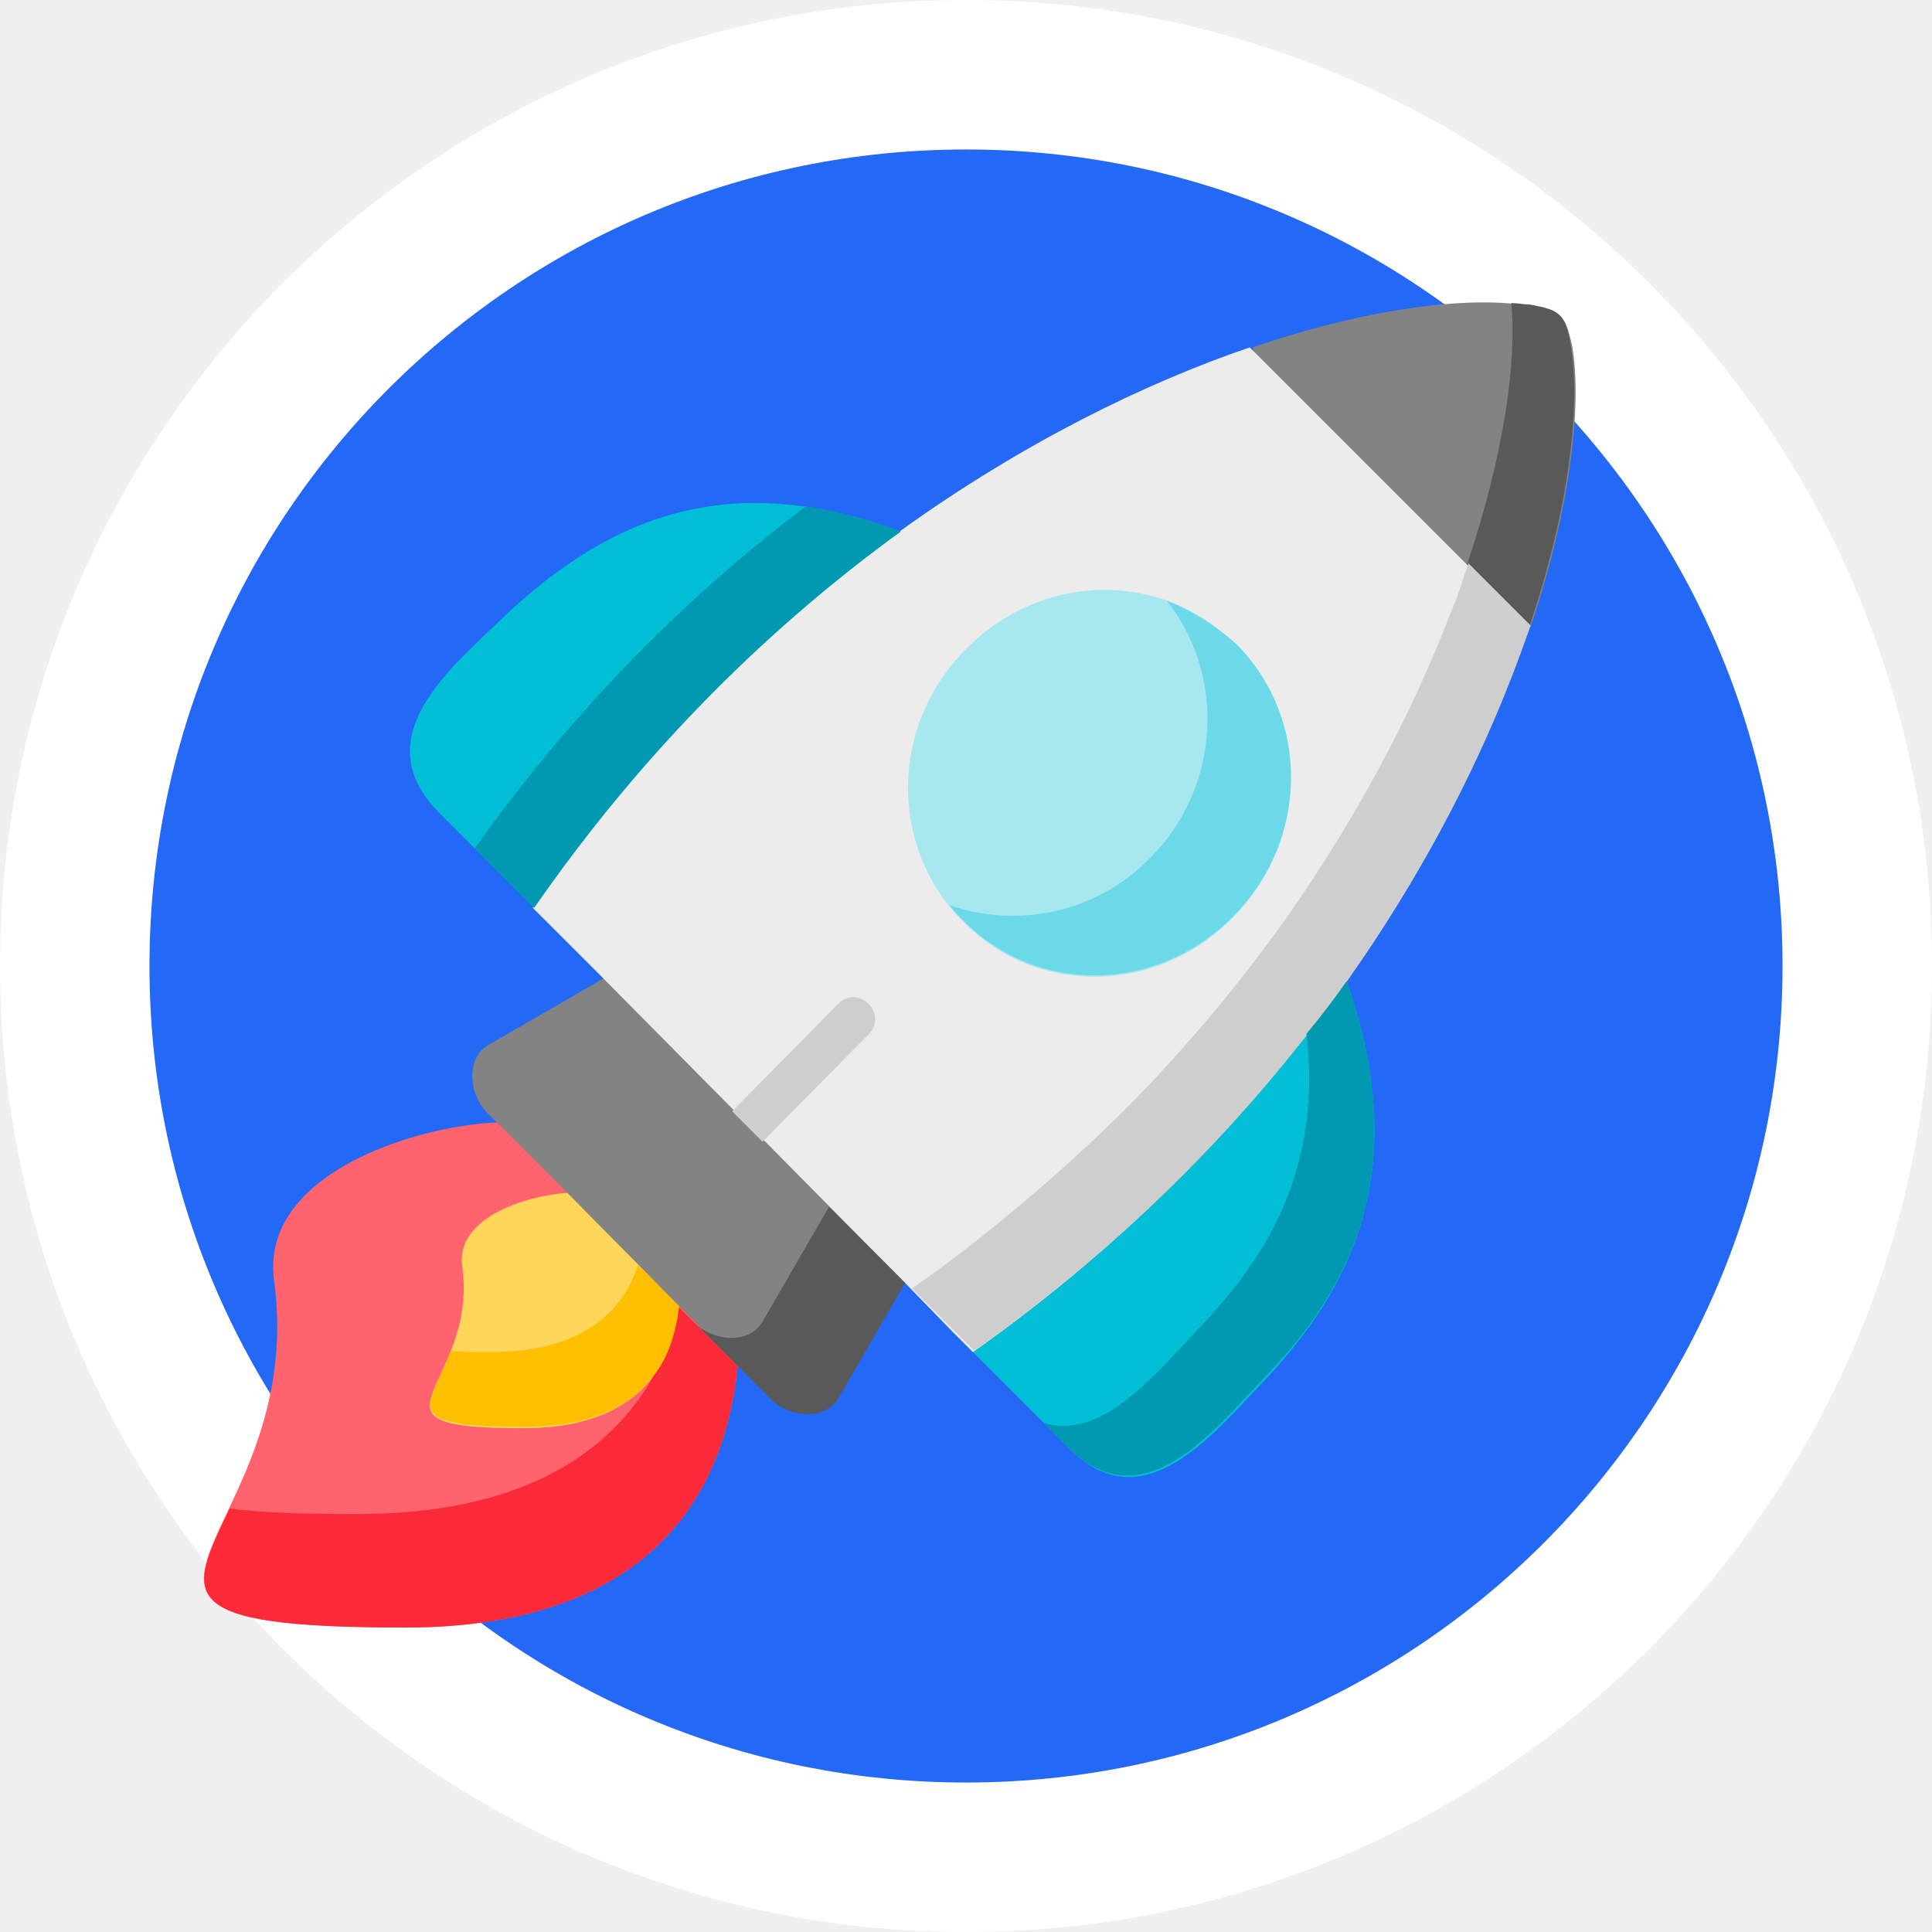
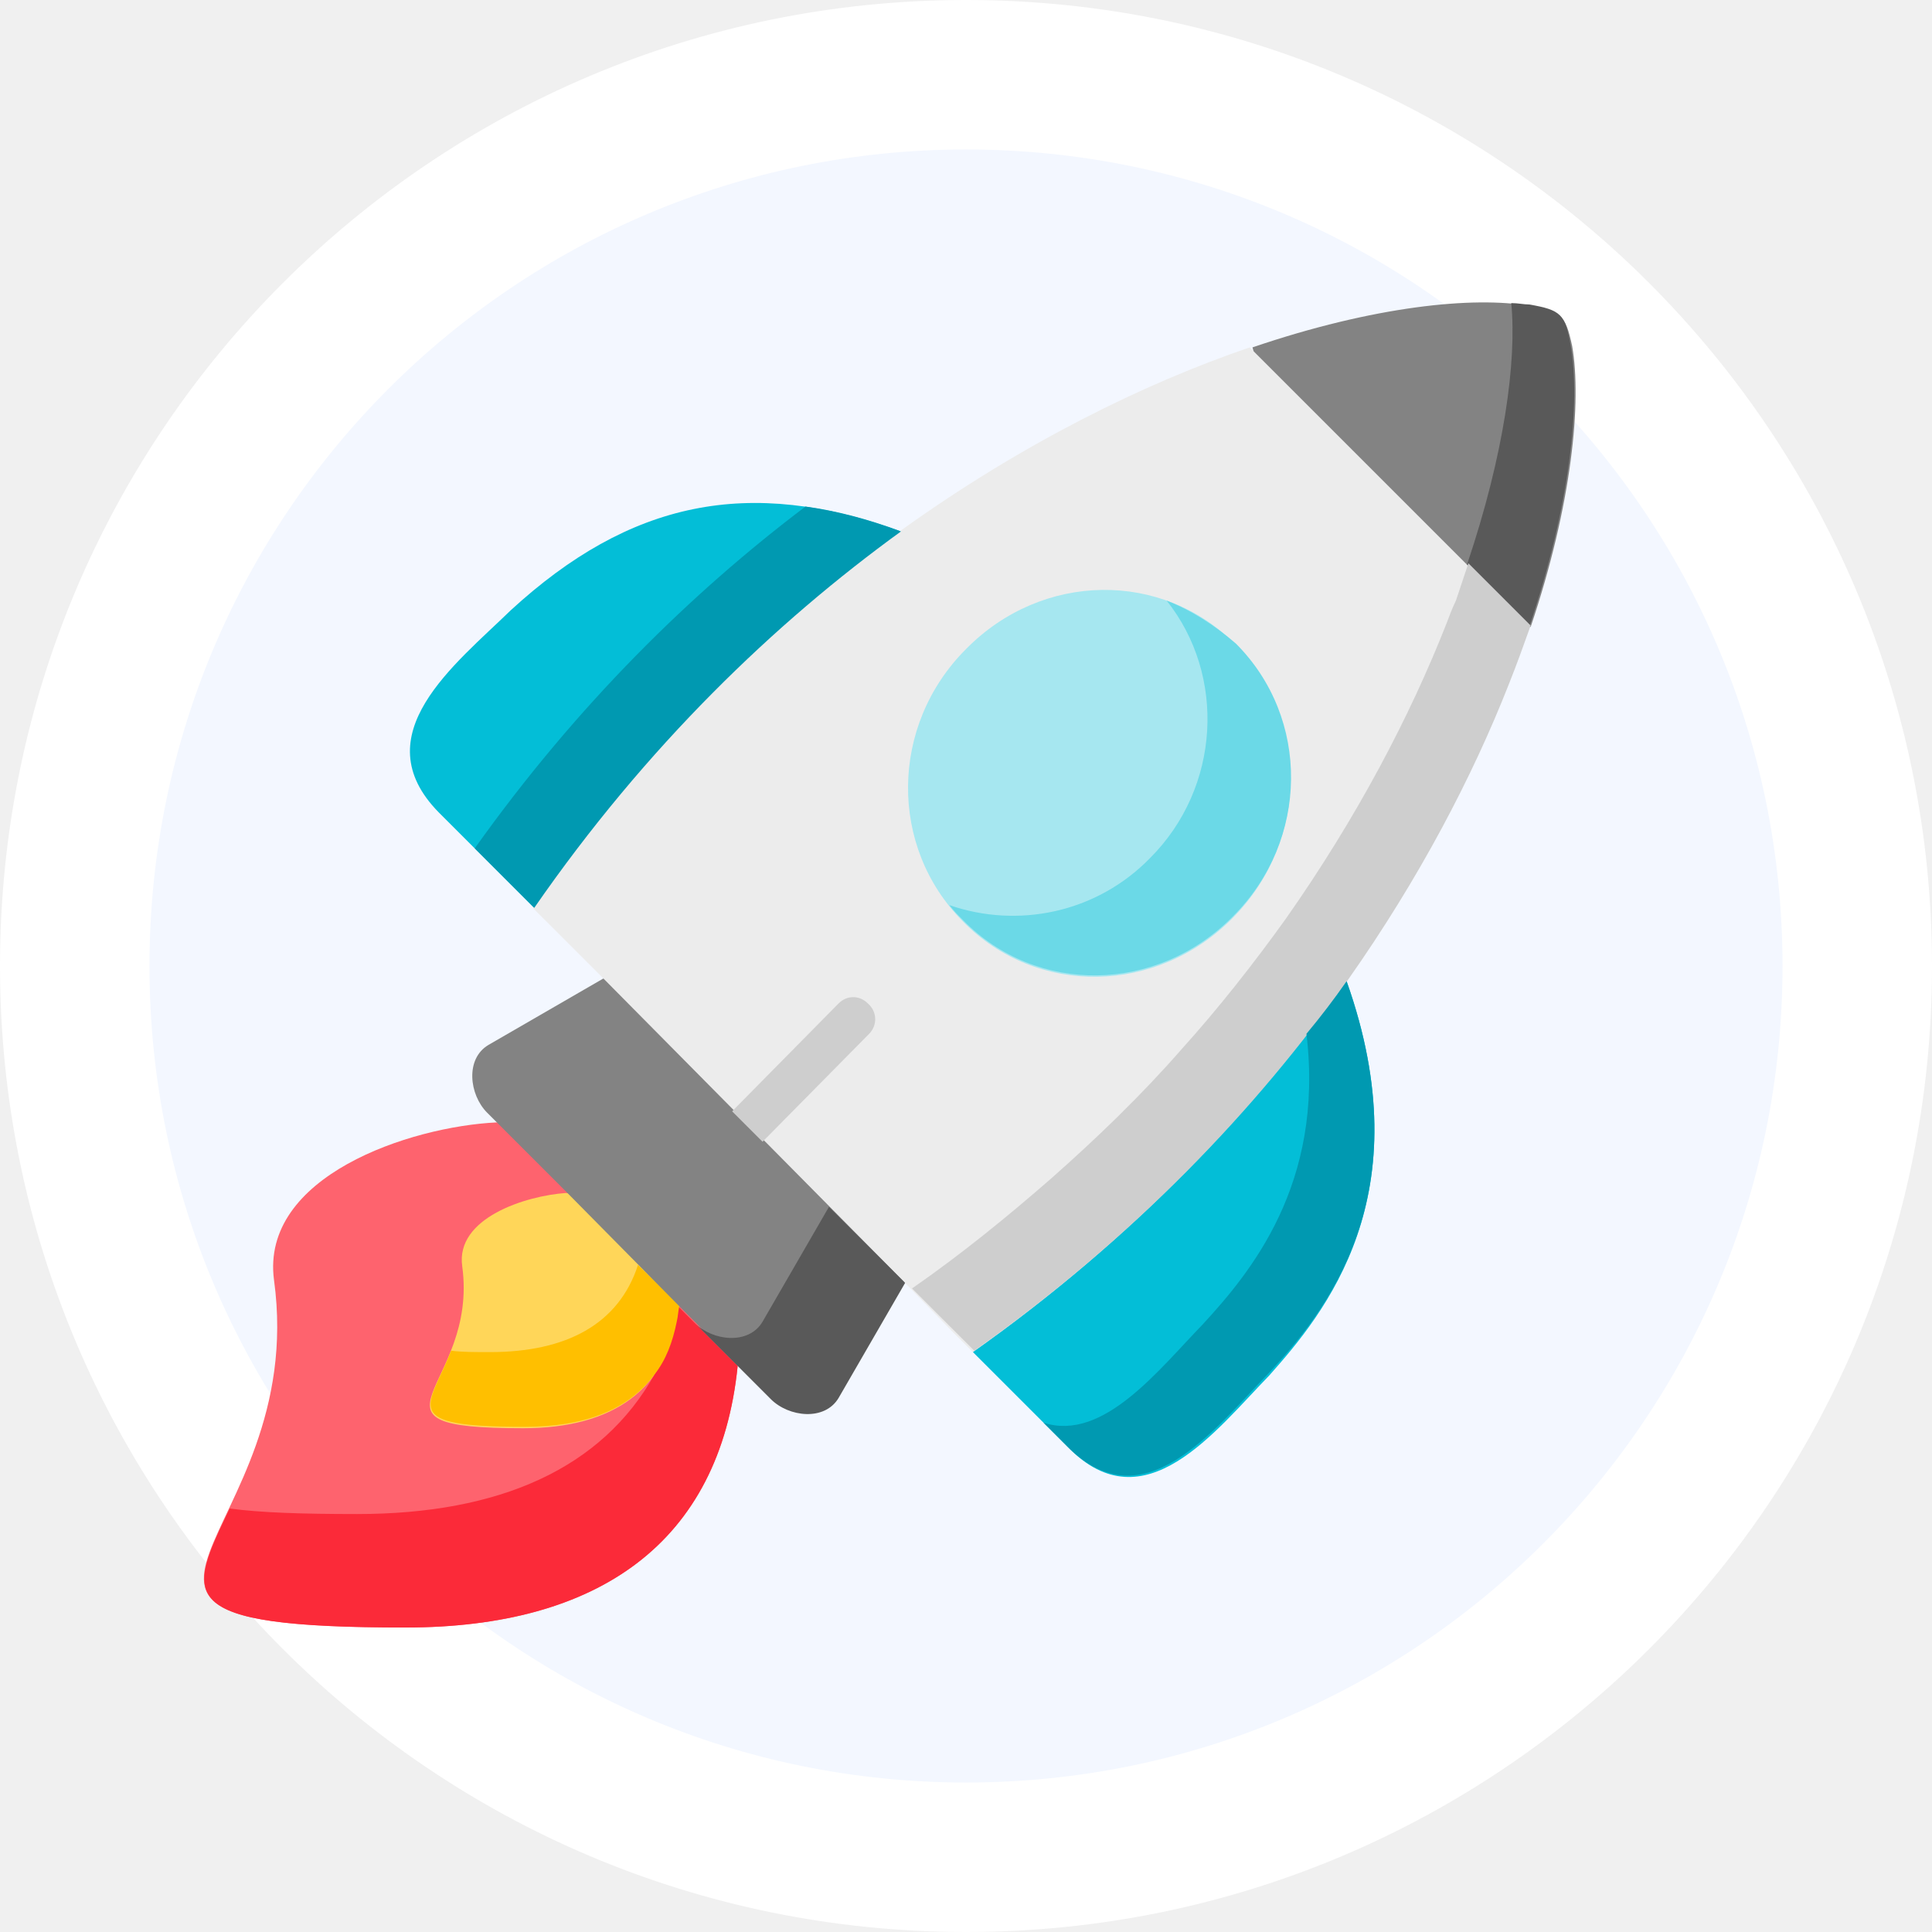
<svg xmlns="http://www.w3.org/2000/svg" width="60" height="60" viewBox="0 0 60 60" fill="none">
  <path d="M30 60C46.569 60 60 46.569 60 30C60 13.431 46.569 0 30 0C13.431 0 0 13.431 0 30C0 46.569 13.431 60 30 60Z" fill="white" />
-   <path d="M30 55.358C44.005 55.358 55.358 44.005 55.358 30C55.358 15.995 44.005 4.642 30 4.642C15.995 4.642 4.642 15.995 4.642 30C4.642 44.005 15.995 55.358 30 55.358Z" fill="#2468F6" />
+   <path d="M30 55.358C44.005 55.358 55.358 44.005 55.358 30C55.358 15.995 44.005 4.642 30 4.642C15.995 4.642 4.642 15.995 4.642 30C4.642 44.005 15.995 55.358 30 55.358Z" fill="#F3F7FF" />
  <path d="M15.43 34.857C12.722 34.986 8.081 36.533 8.51 39.756C9.628 47.923 0.688 50.544 12.593 50.544C18.568 50.544 22.35 47.923 22.909 42.421L21.275 36.189L15.43 34.857Z" fill="#FE636E" />
  <path d="M17.579 37.049C16.332 37.135 14.14 37.822 14.355 39.327C14.871 43.109 10.745 44.355 16.246 44.355C19.04 44.355 20.802 43.152 21.06 40.573L20.458 37.478L17.579 37.049Z" fill="#FFD659" />
  <path d="M20.33 42.679C18.697 45.602 15.516 47.02 11.089 47.02C9.37 47.02 8.081 46.977 7.135 46.848C5.846 49.556 5.244 50.544 12.594 50.544C18.568 50.544 22.35 47.923 22.909 42.421L21.533 41.046L21.061 40.573C21.018 40.745 20.975 40.874 20.932 41.046C20.889 41.691 20.631 42.249 20.33 42.679Z" fill="#FB2A39" />
  <path d="M19.814 39.284C19.212 41.132 17.579 41.991 15.215 41.991C14.742 41.991 14.355 41.991 14.011 41.948C13.324 43.711 12.335 44.312 16.289 44.312C18.137 44.312 19.513 43.797 20.329 42.679C20.673 42.249 20.888 41.691 21.017 41.046C21.06 40.874 21.06 40.702 21.103 40.53L19.814 39.284Z" fill="#FFBF00" />
  <path d="M18.74 30.387L15.172 32.45C14.442 32.88 14.571 33.997 15.129 34.556L15.43 34.857L17.579 37.006L21.061 40.53L22.952 42.421L23.94 43.41C24.499 43.968 25.616 44.097 26.046 43.367L28.109 39.799L25.788 30.731L18.74 30.387Z" fill="#838383" />
  <path d="M47.493 9.499C45.773 9.198 42.679 9.499 38.897 10.788L40.616 17.106L47.536 19.47C48.825 15.645 49.126 12.464 48.825 10.745C48.61 9.756 48.481 9.67 47.493 9.499Z" fill="#838383" />
  <path d="M27.98 16.504C23.253 14.785 19.556 15.559 15.86 18.954C14.141 20.63 11.261 22.822 13.625 25.229L16.591 28.195L25.058 23.854L27.98 16.504Z" fill="#03BED7" />
  <path d="M41.82 30.473L33.869 33.782L30.215 41.991L33.181 44.957C35.545 47.364 37.737 44.441 39.413 42.722C41.132 40.788 44.184 37.135 41.82 30.473Z" fill="#03BED7" />
  <path d="M47.493 19.47C47.278 20.072 47.063 20.673 46.805 21.318C45.688 24.155 44.054 27.335 41.819 30.473C38.983 34.427 35.2 38.467 30.215 41.991L29.613 41.39L28.066 39.799L23.854 35.544L23.381 35.072L22.908 34.599L18.696 30.344L16.547 28.195C20.029 23.166 24.026 19.341 27.937 16.504C31.762 13.754 35.544 11.905 38.811 10.788L47.493 19.47Z" fill="#ECECEC" />
  <path d="M38.381 20.029C36.103 17.708 32.364 17.751 30 20.158C27.636 22.521 27.593 26.304 29.914 28.625C32.192 30.946 35.931 30.903 38.295 28.496C40.659 26.089 40.659 22.35 38.381 20.029Z" fill="#A6E7F0" />
  <path d="M46.934 9.413C47.106 11.218 46.719 14.097 45.559 17.536L47.493 19.47C48.782 15.645 49.083 12.464 48.782 10.745C48.61 9.756 48.481 9.628 47.493 9.456C47.321 9.456 47.149 9.413 46.934 9.413Z" fill="#595959" />
  <path d="M44.914 19.384C43.797 22.221 42.163 25.358 39.928 28.539C38.94 29.914 37.865 31.289 36.662 32.622C35.459 33.997 34.083 35.33 32.622 36.619C31.29 37.779 29.871 38.94 28.324 40.014L29.656 41.347L30.258 41.948C35.244 38.424 39.026 34.427 41.862 30.43C44.097 27.249 45.731 24.112 46.848 21.275C47.106 20.63 47.321 20.029 47.536 19.427L45.602 17.493C45.473 17.88 45.344 18.267 45.215 18.653C45.086 18.911 45 19.169 44.914 19.384Z" fill="#CECECE" />
  <path d="M25.745 37.478L23.682 41.046C23.253 41.776 22.135 41.648 21.576 41.089L22.952 42.464L23.94 43.453C24.499 44.011 25.616 44.14 26.046 43.41L28.109 39.842L25.745 37.478Z" fill="#595959" />
  <path d="M36.232 18.653C38.08 20.974 37.908 24.456 35.716 26.648C34.04 28.367 31.59 28.84 29.484 28.109C29.613 28.281 29.742 28.41 29.914 28.582C32.192 30.903 35.931 30.86 38.295 28.453C40.659 26.089 40.702 22.307 38.381 19.986C37.736 19.427 37.005 18.954 36.232 18.653Z" fill="#6BD9E7" />
  <path d="M41.82 30.473C41.433 31.032 41.003 31.59 40.573 32.106C41.132 36.791 38.811 39.542 37.35 41.132C35.974 42.55 34.255 44.785 32.407 44.183L33.138 44.914C35.502 47.321 37.694 44.398 39.37 42.679C41.132 40.788 44.184 37.135 41.82 30.473Z" fill="#0099B1" />
  <path d="M25.015 15.731C21.49 18.395 17.923 21.877 14.743 26.347L16.591 28.195C20.072 23.166 24.069 19.341 27.98 16.504C26.949 16.117 25.96 15.86 25.015 15.731Z" fill="#0099B1" />
  <path d="M26.992 32.106L23.682 35.458L23.209 34.986L22.737 34.513L26.046 31.16C26.304 30.903 26.691 30.903 26.949 31.16C27.25 31.418 27.25 31.848 26.992 32.106Z" fill="#CECECE" />
</svg>
